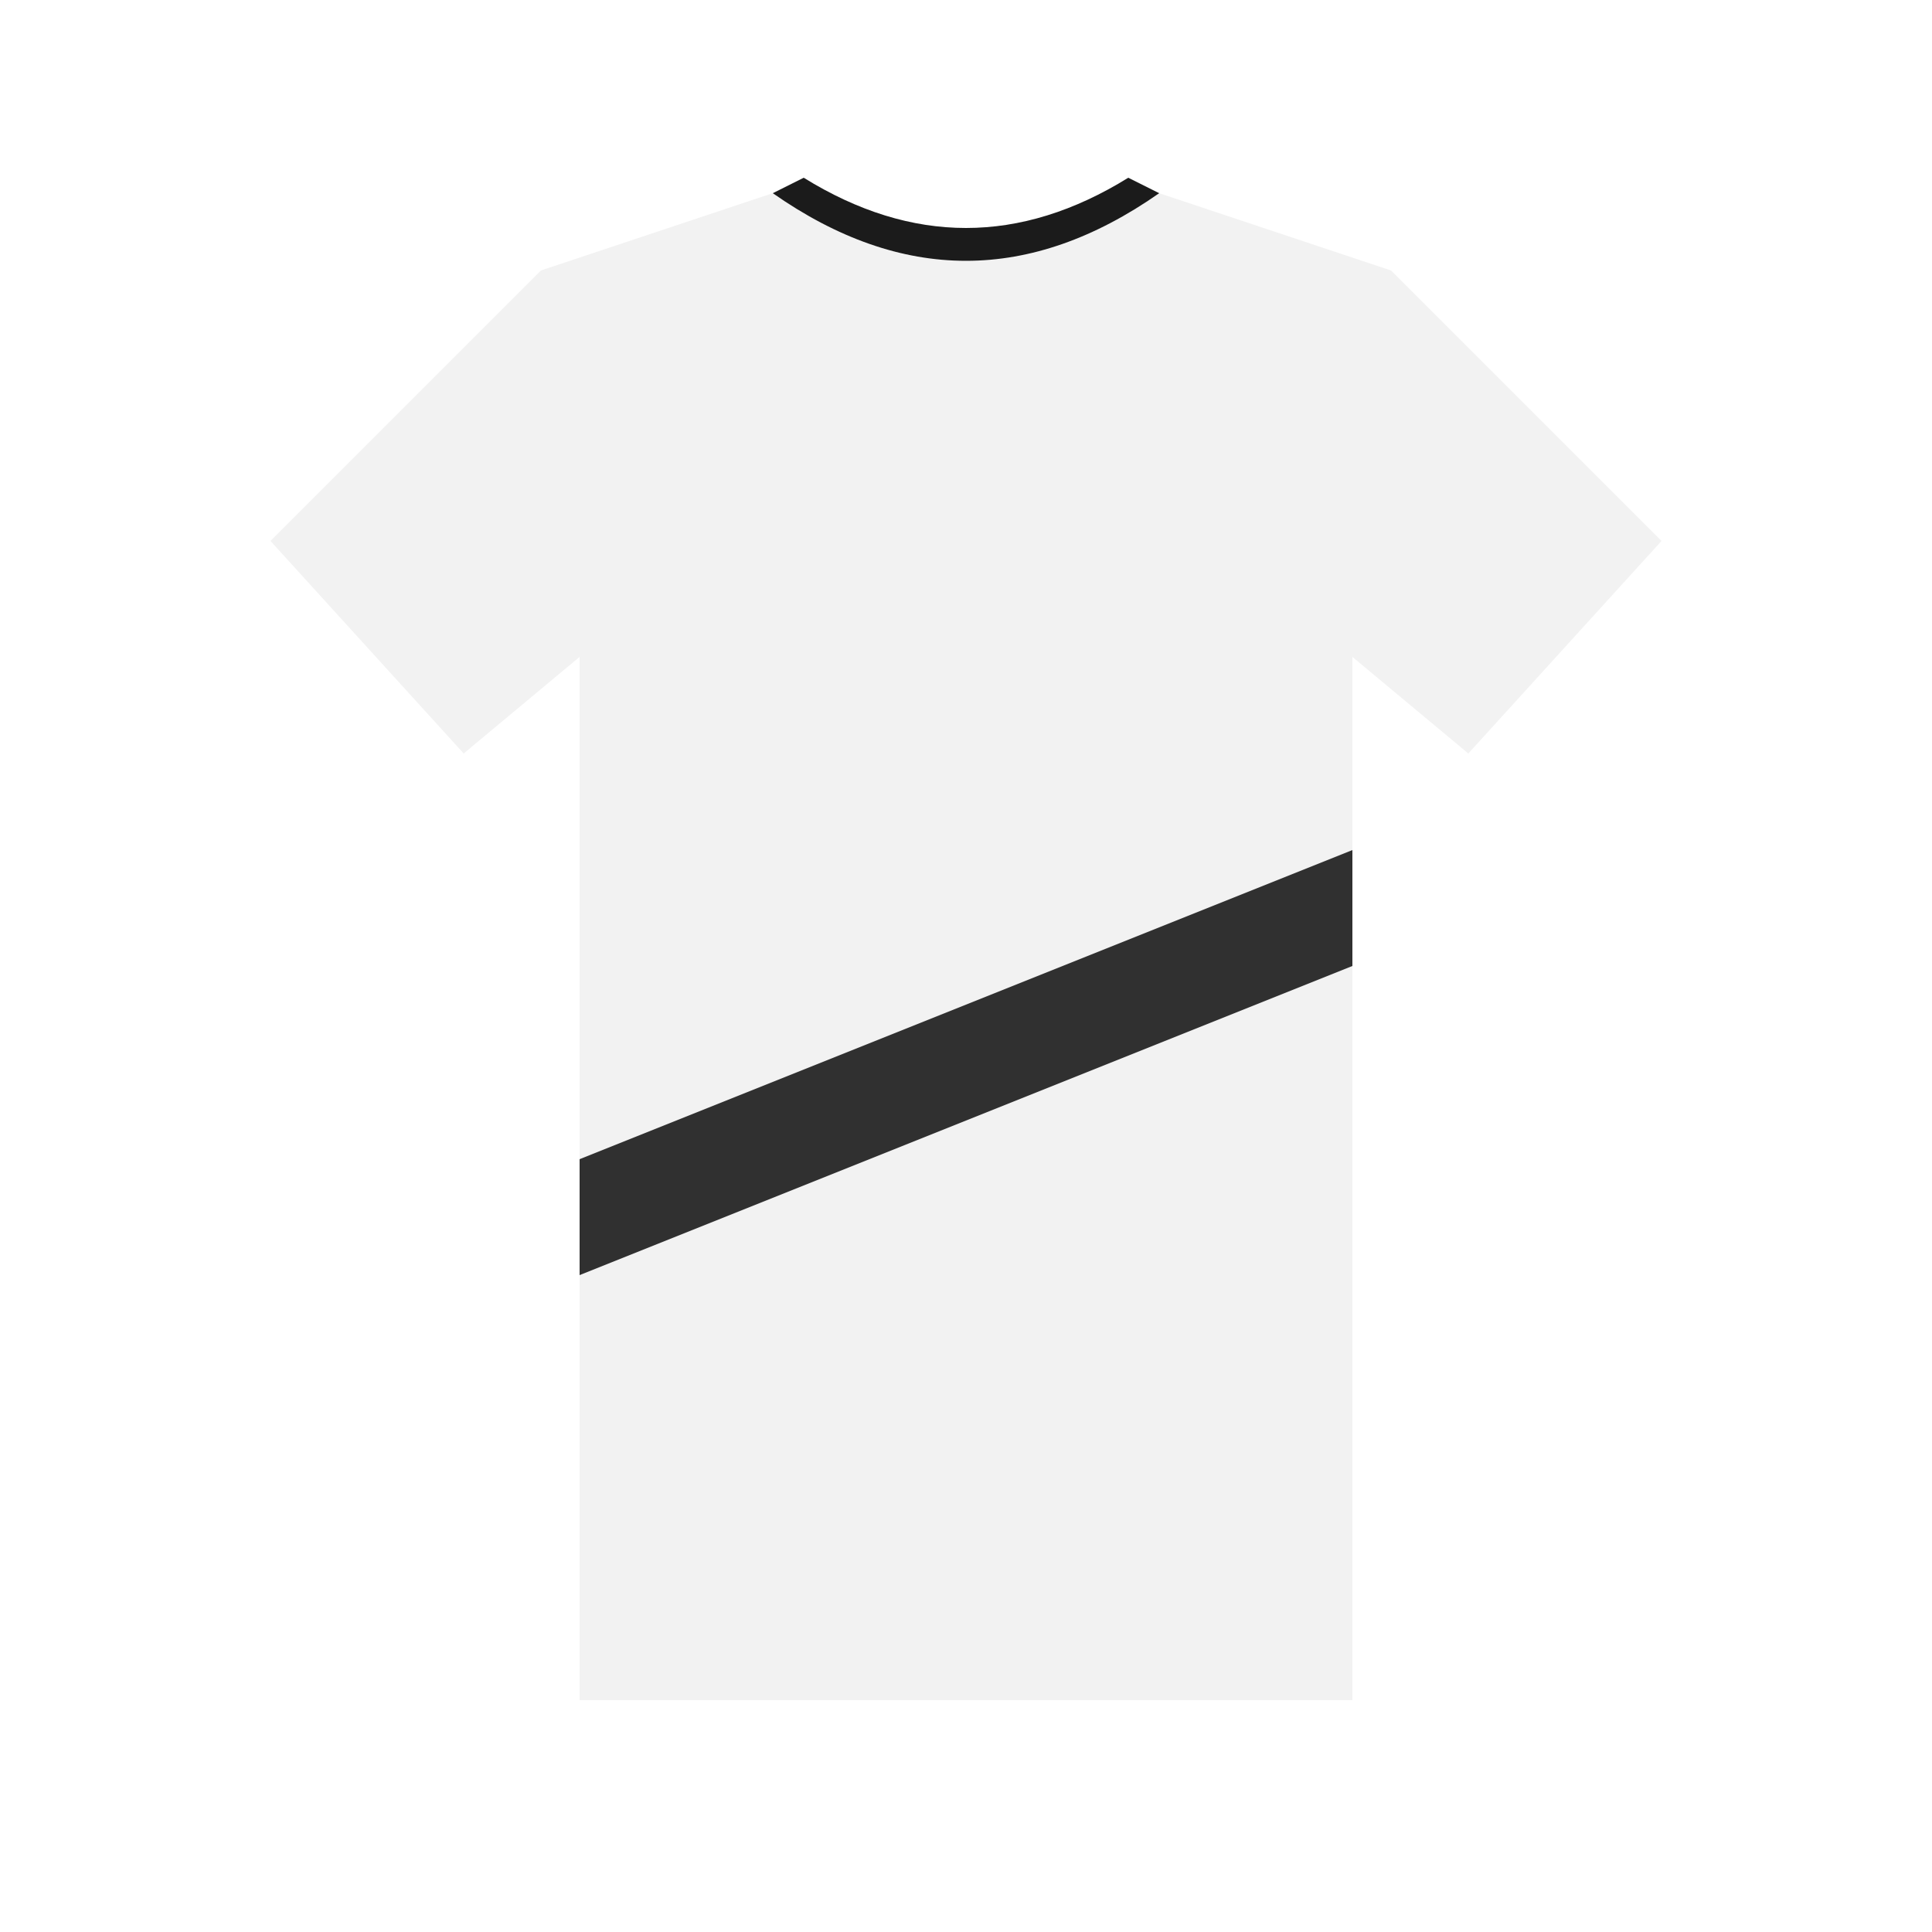
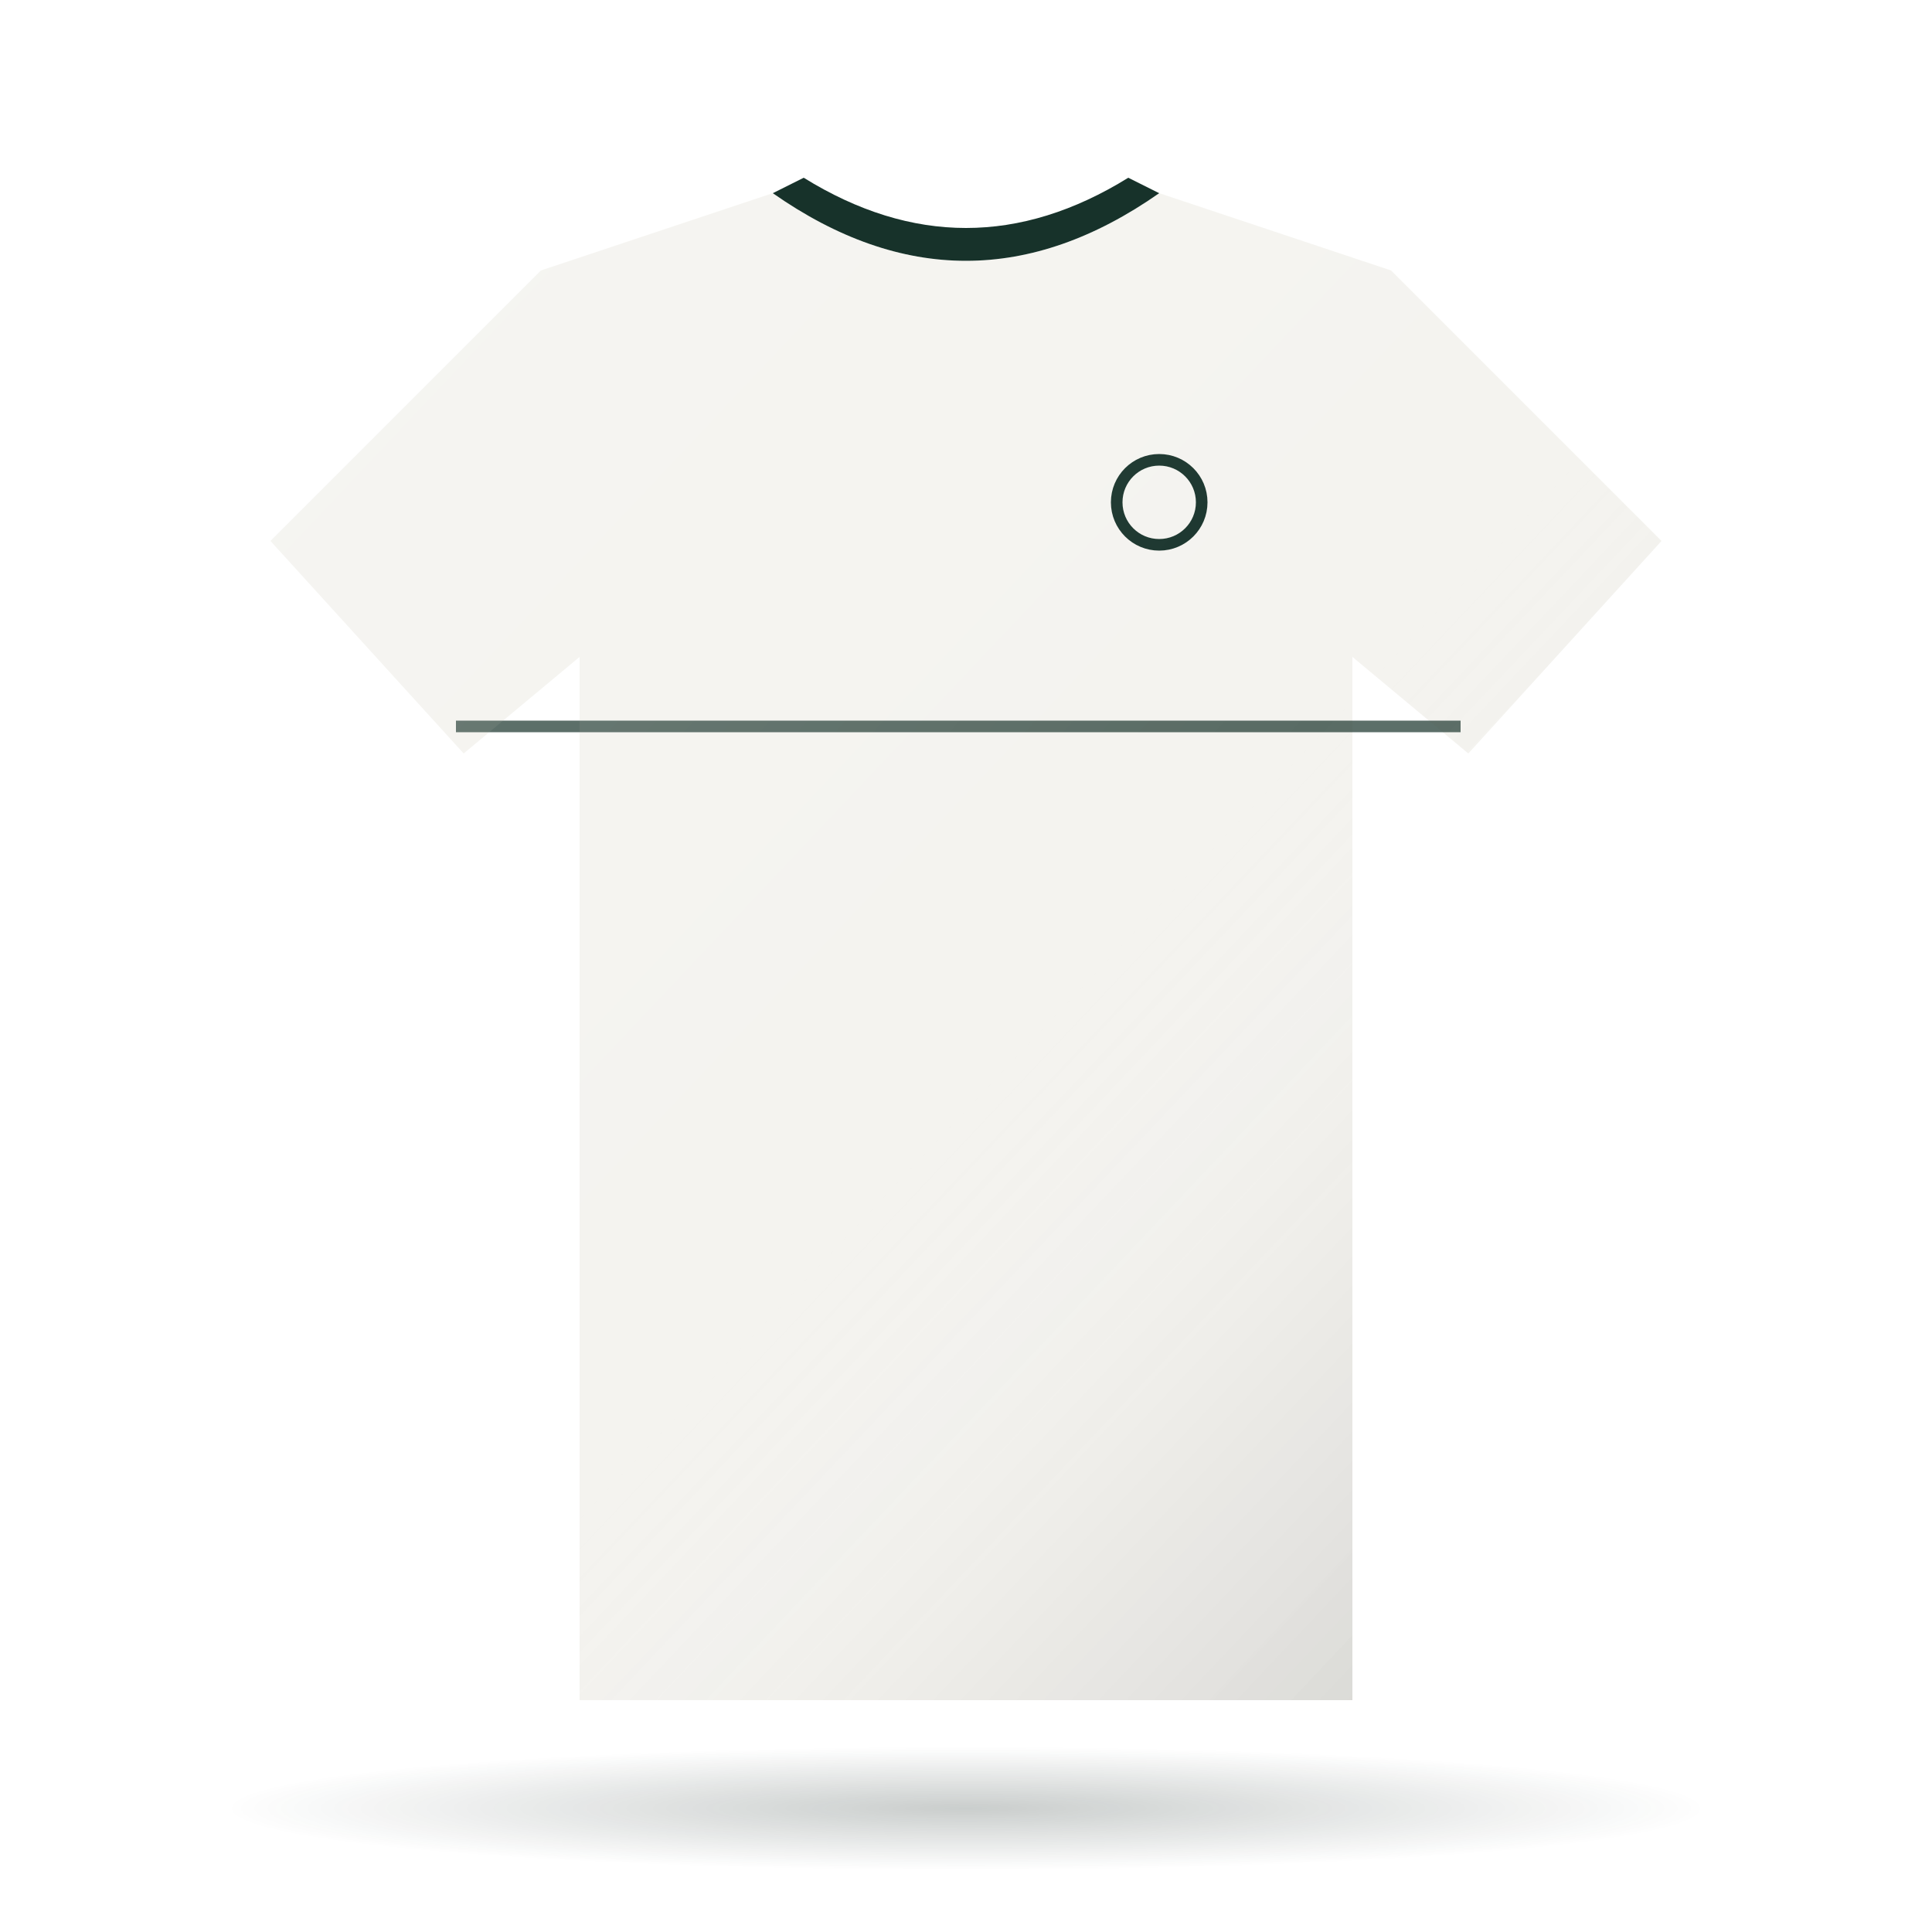
<svg xmlns="http://www.w3.org/2000/svg" viewBox="0 0 500 500">
-   <path d="M140 70 L200 50 Q250 85 300 50 L360 70 L430 140 L380 195 L350 170 L350 440 L150 440 L150 170 L120 195 L70 140 Z" fill="#f2f2f2" />
-   <path d="M200 50 Q250 85 300 50 L292 46 Q250 72 208 46 Z" fill="#1b1b1b" />
-   <path d="M150 300 L350 220 L350 250 L150 330 Z" fill="#1b1b1b" opacity=".9" />
+   <defs>
+     <linearGradient id="light" x1="0" y1="0" x2="1" y2="1">
+       <stop offset="0" stop-color="#fff" stop-opacity=".16" />
+       <stop offset=".55" stop-color="#fff" stop-opacity="0" />
+       <stop offset="1" stop-color="#000" stop-opacity=".18" />
+     </linearGradient>
+     <radialGradient id="floor">
+       <stop offset="0" stop-color="#0e1f1a" stop-opacity=".22" />
+       <stop offset="1" stop-color="#0e1f1a" stop-opacity="0" />
+     </radialGradient>
+   </defs>
+   <ellipse cx="250" cy="468" rx="190" ry="16" fill="url(#floor)" />
+   <path d="M140 70 L200 50 Q250 85 300 50 L360 70 L430 140 L380 195 L350 170 L350 440 L150 440 L150 170 L120 195 L70 140 Z" fill="#f4f3ef" />
+   <path d="M200 50 Q250 85 300 50 L292 46 Q250 72 208 46 Z" fill="#17322a" />
+   <path d="M118 188 L378 188" stroke="#17322a" stroke-width="3" opacity=".7" />
+   <circle cx="300" cy="130" r="11" fill="none" stroke="#17322a" stroke-width="3" />
+   <path d="M140 70 L200 50 Q250 85 300 50 L360 70 L430 140 L380 195 L350 170 L350 440 L150 440 L150 170 L120 195 L70 140 Z" fill="url(#light)" />
</svg>
